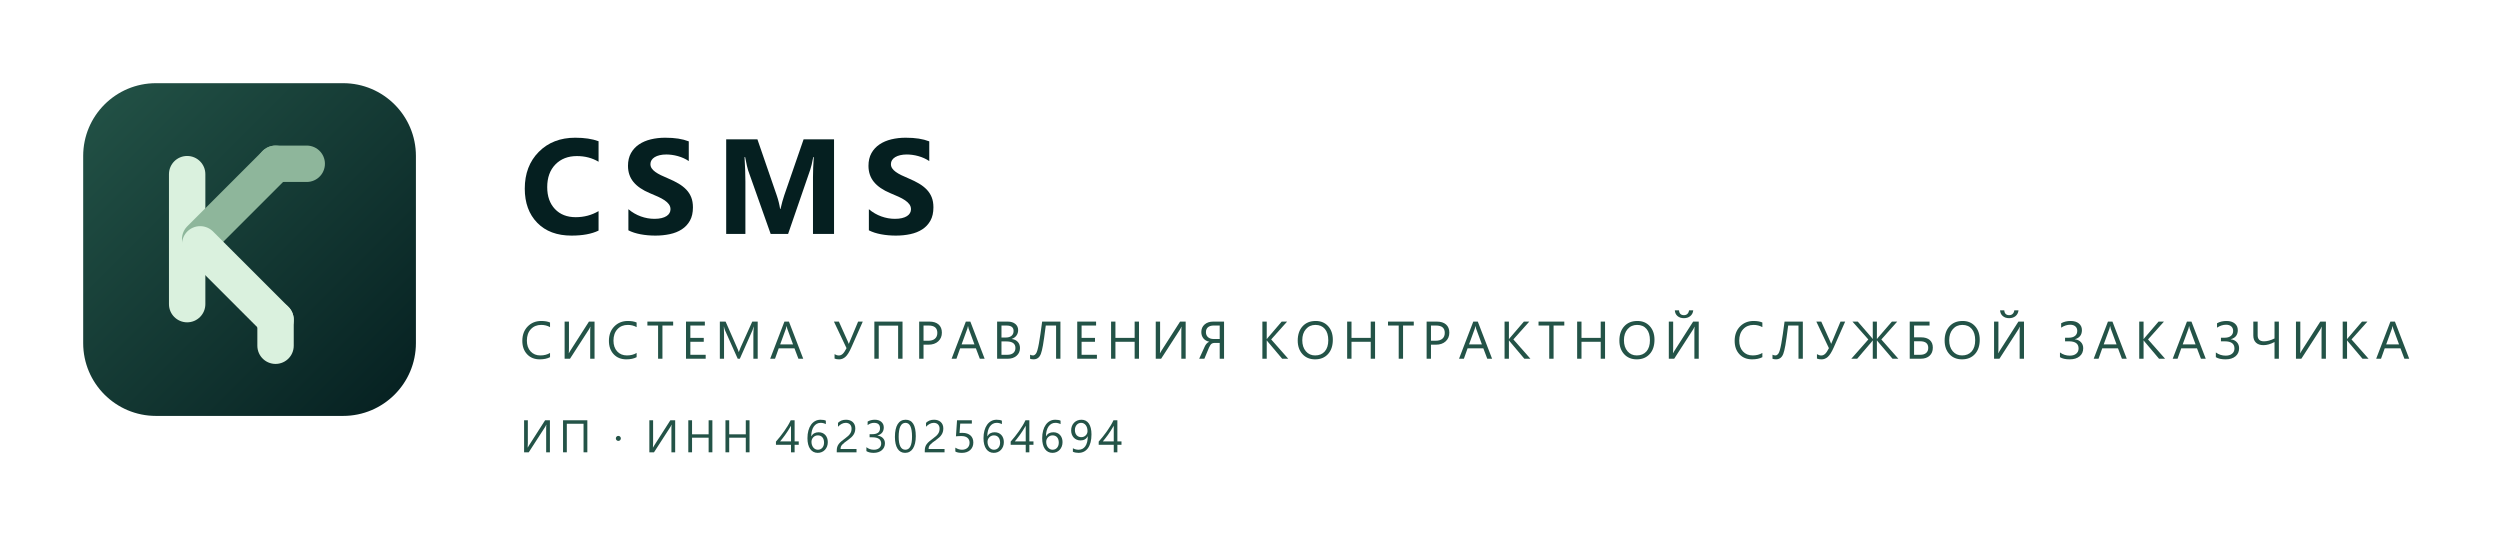
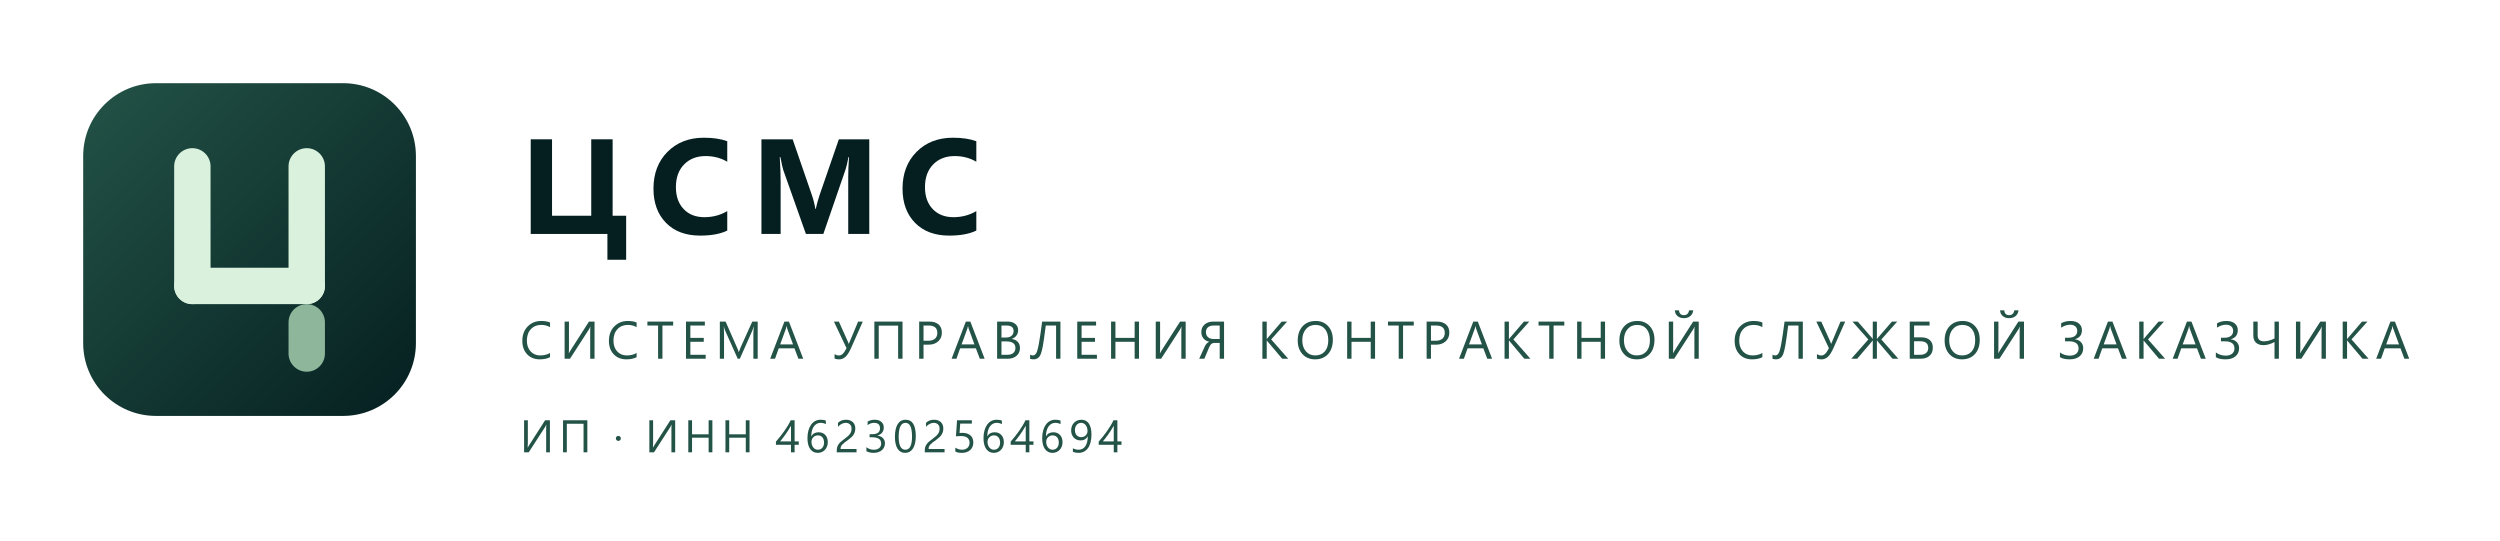
- <svg xmlns="http://www.w3.org/2000/svg" viewBox="0 0 480.87 104" width="480.87" height="104" role="img" aria-label="CSMS — контрактная служба заказчика">
+ <svg xmlns="http://www.w3.org/2000/svg" viewBox="0 0 480.87 104" width="480.87" height="104" role="img" aria-label="ЦСМС — контрактная служба заказчика">
  <g transform="translate(16 16)">
    <defs>
      <linearGradient id="tile-primary" x1="0" y1="0" x2="1" y2="1">
        <stop offset="0" stop-color="#235347" />
        <stop offset="1" stop-color="#051f20" />
      </linearGradient>
    </defs>
    <rect width="64" height="64" rx="14" fill="url(#tile-primary)" />
-     <rect x="16.5" y="14" width="7" height="32" rx="3.5" fill="#daf1de" />
-     <path d="M22.5 30 L37 15.5" stroke="#8eb69b" stroke-width="7" stroke-linecap="round" />
-     <path d="M37 15.5 H43" stroke="#8eb69b" stroke-width="7" stroke-linecap="round" />
-     <path d="M22.5 31 L37 45.5" stroke="#daf1de" stroke-width="7" stroke-linecap="round" />
-     <path d="M37 45.5 V50.5" stroke="#daf1de" stroke-width="7" stroke-linecap="round" />
+     <rect x="17.5" y="12.5" width="7" height="30" rx="3.5" fill="#daf1de" />
+     <rect x="39.5" y="12.5" width="7" height="30" rx="3.5" fill="#daf1de" />
+     <rect x="17.5" y="35.5" width="29" height="7" rx="3.5" fill="#daf1de" />
+     <rect x="39.5" y="42.5" width="7" height="13" rx="3.5" fill="#8eb69b" />
  </g>
  <g transform="translate(100 45) scale(0.01269531 -0.01269531)" fill="#051f20">
-     <path d="M1192 51Q1035 -25 782 -25Q452 -25 263 169Q74 363 74 686Q74 1030 286.5 1244Q499 1458 838 1458Q1048 1458 1192 1405L1192 1094Q1048 1180 864 1180Q662 1180 538 1053Q414 926 414 709Q414 501 531 377.5Q648 254 846 254Q1035 254 1192 346Z" transform="translate(0 0)" />
-     <path d="M98 55L98 375Q185 302 287 265.5Q389 229 493 229Q554 229 599.5 240Q645 251 675.5 270.5Q706 290 721 316.5Q736 343 736 374Q736 416 712 449Q688 482 646.5 510Q605 538 548 564Q491 590 425 617Q257 687 174.5 788Q92 889 92 1032Q92 1144 137 1224.5Q182 1305 259.5 1357Q337 1409 439 1433.5Q541 1458 655 1458Q767 1458 853.5 1444.5Q940 1431 1013 1403L1013 1104Q977 1129 934.5 1148Q892 1167 847 1179.5Q802 1192 757.5 1198Q713 1204 673 1204Q618 1204 573 1193.5Q528 1183 497 1164Q466 1145 449 1118.5Q432 1092 432 1059Q432 1023 451 994.5Q470 966 505 940.5Q540 915 590 890.5Q640 866 703 840Q789 804 857.5 763.5Q926 723 975 672Q1024 621 1050 555.5Q1076 490 1076 403Q1076 283 1030.5 201.5Q985 120 907 69.5Q829 19 725.5 -3Q622 -25 507 -25Q389 -25 282.5 -5Q176 15 98 55Z" transform="translate(1545.82 0)" />
-     <path d="M1798 0L1479 0L1479 858Q1479 997 1491 1165L1483 1165Q1458 1033 1438 975L1102 0L838 0L496 965Q482 1004 451 1165L442 1165Q455 953 455 793L455 0L164 0L164 1434L637 1434L930 584Q965 482 981 379L987 379Q1014 498 1044 586L1337 1434L1798 1434Z" transform="translate(2961.63 0)" />
-     <path d="M98 55L98 375Q185 302 287 265.5Q389 229 493 229Q554 229 599.5 240Q645 251 675.5 270.5Q706 290 721 316.5Q736 343 736 374Q736 416 712 449Q688 482 646.5 510Q605 538 548 564Q491 590 425 617Q257 687 174.5 788Q92 889 92 1032Q92 1144 137 1224.5Q182 1305 259.5 1357Q337 1409 439 1433.5Q541 1458 655 1458Q767 1458 853.5 1444.5Q940 1431 1013 1403L1013 1104Q977 1129 934.5 1148Q892 1167 847 1179.5Q802 1192 757.5 1198Q713 1204 673 1204Q618 1204 573 1193.5Q528 1183 497 1164Q466 1145 449 1118.5Q432 1092 432 1059Q432 1023 451 994.5Q470 966 505 940.5Q540 915 590 890.5Q640 866 703 840Q789 804 857.5 763.5Q926 723 975 672Q1024 621 1050 555.5Q1076 490 1076 403Q1076 283 1030.5 201.5Q985 120 907 69.5Q829 19 725.5 -3Q622 -25 507 -25Q389 -25 282.5 -5Q176 15 98 55Z" transform="translate(5189.45 0)" />
+     <path d="M1610 -391L1326 -391L1326 0L164 0L164 1434L487 1434L487 276L1081 276L1081 1434L1405 1434L1405 276L1610 276Z" transform="translate(0 0)" />
+     <path d="M1192 51Q1035 -25 782 -25Q452 -25 263 169Q74 363 74 686Q74 1030 286.5 1244Q499 1458 838 1458Q1048 1458 1192 1405L1192 1094Q1048 1180 864 1180Q662 1180 538 1053Q414 926 414 709Q414 501 531 377.5Q648 254 846 254Q1035 254 1192 346Z" transform="translate(1949.82 0)" />
+     <path d="M1798 0L1479 0L1479 858Q1479 997 1491 1165L1483 1165Q1458 1033 1438 975L1102 0L838 0L496 965Q482 1004 451 1165L442 1165Q455 953 455 793L455 0L164 0L164 1434L637 1434L930 584Q965 482 981 379L987 379Q1014 498 1044 586L1337 1434L1798 1434Z" transform="translate(3495.63 0)" />
+     <path d="M1192 51Q1035 -25 782 -25Q452 -25 263 169Q74 363 74 686Q74 1030 286.5 1244Q499 1458 838 1458Q1048 1458 1192 1405L1192 1094Q1048 1180 864 1180Q662 1180 538 1053Q414 926 414 709Q414 501 531 377.5Q648 254 846 254Q1035 254 1192 346Z" transform="translate(5723.45 0)" />
  </g>
  <g transform="translate(100 69) scale(0.004980469 -0.004980469)" fill="#235347">
    <path d="M1164 60Q1005 -24 768 -24Q462 -24 278 173Q94 370 94 690Q94 1034 301 1246Q508 1458 826 1458Q1030 1458 1164 1399L1164 1220Q1010 1306 824 1306Q577 1306 423.5 1141Q270 976 270 700Q270 438 413.5 282.5Q557 127 790 127Q1006 127 1164 223Z" transform="translate(0 0)" />
    <path d="M1344 0L1176 0L1176 1036Q1176 1176 1186 1233L1180 1233Q1161 1184 1134 1143L396 0L188 0L188 1434L356 1434L356 424Q356 262 348 213L352 213Q374 257 408 309L1128 1434L1344 1434Z" transform="translate(1539.06 0)" />
    <path d="M1164 60Q1005 -24 768 -24Q462 -24 278 173Q94 370 94 690Q94 1034 301 1246Q508 1458 826 1458Q1030 1458 1164 1399L1164 1220Q1010 1306 824 1306Q577 1306 423.5 1141Q270 976 270 700Q270 438 413.5 282.5Q557 127 790 127Q1006 127 1164 223Z" transform="translate(3344.12 0)" />
    <path d="M1036 1282L622 1282L622 0L454 0L454 1282L41 1282L41 1434L1036 1434Z" transform="translate(4883.18 0)" />
    <path d="M948 0L188 0L188 1434L916 1434L916 1282L356 1282L356 805L874 805L874 654L356 654L356 152L948 152Z" transform="translate(6227.24 0)" />
    <path d="M1650 0L1483 0L1483 962Q1483 1076 1497 1241L1493 1241Q1469 1144 1450 1102L960 0L878 0L389 1094Q368 1142 346 1241L342 1241Q350 1155 350 960L350 0L188 0L188 1434L410 1434L850 434Q901 319 916 262L922 262Q965 380 991 438L1440 1434L1650 1434Z" transform="translate(7534.29 0)" />
    <path d="M1298 0L1112 0L960 402L352 402L209 0L22 0L572 1434L746 1434ZM905 553L680 1164Q669 1194 658 1260L654 1260Q644 1199 631 1164L408 553Z" transform="translate(9644.35 0)" />
    <path d="M1174 1434L731 433Q613 167 503 71Q393 -25 263 -25Q156 -25 84 6L84 176Q170 125 250 125Q331 125 399 187.5Q467 250 546 408L60 1434L251 1434L595 668Q604 649 632 575L634 575Q637 584 675 672L994 1434Z" transform="translate(12068.47 0)" />
    <path d="M1276 0L1106 0L1106 1278L357 1278L357 0L188 0L188 1434L1276 1434Z" transform="translate(13501.53 0)" />
    <path d="M356 542L356 0L188 0L188 1434L582 1434Q812 1434 938.5 1322Q1065 1210 1065 1006Q1065 802 924.5 672Q784 542 545 542ZM356 1282L356 694L532 694Q706 694 797.5 773.5Q889 853 889 998Q889 1282 553 1282Z" transform="translate(15232.59 0)" />
    <path d="M1298 0L1112 0L960 402L352 402L209 0L22 0L572 1434L746 1434ZM905 553L680 1164Q669 1194 658 1260L654 1260Q644 1199 631 1164L408 553Z" transform="translate(16650.65 0)" />
    <path d="M188 0L188 1434L596 1434Q782 1434 891 1343Q1000 1252 1000 1106Q1000 984 934 894Q868 804 752 766L752 762Q897 745 984 652.5Q1071 560 1071 412Q1071 228 939 114Q807 0 606 0ZM356 1282L356 819L528 819Q666 819 745 885.5Q824 952 824 1073Q824 1282 549 1282ZM356 668L356 152L584 152Q732 152 813.5 222Q895 292 895 414Q895 668 549 668Z" transform="translate(18242.71 0)" />
    <path d="M1188 0L1020 0L1020 1282L622 1282Q553 740 513 516Q473 292 432 186Q391 80 321 28.5Q251 -23 153 -23Q74 -23 16 -2L16 156Q67 127 129 127Q191 127 245.5 201Q300 275 356.5 586Q413 897 482 1434L1188 1434Z" transform="translate(19687.76 0)" />
    <path d="M948 0L188 0L188 1434L916 1434L916 1282L356 1282L356 805L874 805L874 654L356 654L356 152L948 152Z" transform="translate(21336.82 0)" />
    <path d="M1266 0L1098 0L1098 654L356 654L356 0L188 0L188 1434L356 1434L356 805L1098 805L1098 1434L1266 1434Z" transform="translate(22643.88 0)" />
    <path d="M1344 0L1176 0L1176 1036Q1176 1176 1186 1233L1180 1233Q1161 1184 1134 1143L396 0L188 0L188 1434L356 1434L356 424Q356 262 348 213L352 213Q374 257 408 309L1128 1434L1344 1434Z" transform="translate(24368.94 0)" />
    <path d="M1021 0L853 0L853 610L644 610Q584 610 538.5 577.5Q493 545 441 432L261 0L61 0L279 479Q300 526 343.5 578.5Q387 631 445 653L445 657Q302 688 222.5 788Q143 888 143 1030Q143 1213 270.5 1323.5Q398 1434 605 1434L1021 1434ZM853 762L853 1282L620 1282Q478 1282 399.5 1215Q321 1148 321 1026Q321 904 401 833Q481 762 616 762Z" transform="translate(26174 0)" />
    <path d="M1186 0L952 0L398 656Q367 693 360 706L356 706L356 0L188 0L188 1434L356 1434L356 760L360 760Q374 782 398 809L934 1434L1143 1434L528 746Z" transform="translate(28487.12 0)" />
    <path d="M766 -24Q461 -24 277.5 177Q94 378 94 700Q94 1046 281 1252Q468 1458 790 1458Q1087 1458 1268.5 1258Q1450 1058 1450 735Q1450 384 1264 180Q1078 -24 766 -24ZM778 1306Q552 1306 411 1143Q270 980 270 715Q270 450 407.5 288.5Q545 127 766 127Q1002 127 1138 281Q1274 435 1274 712Q1274 996 1142 1151Q1010 1306 778 1306Z" transform="translate(29946.18 0)" />
    <path d="M1266 0L1098 0L1098 654L356 654L356 0L188 0L188 1434L356 1434L356 805L1098 805L1098 1434L1266 1434Z" transform="translate(31761.24 0)" />
    <path d="M1036 1282L622 1282L622 0L454 0L454 1282L41 1282L41 1434L1036 1434Z" transform="translate(33486.29 0)" />
    <path d="M356 542L356 0L188 0L188 1434L582 1434Q812 1434 938.5 1322Q1065 1210 1065 1006Q1065 802 924.5 672Q784 542 545 542ZM356 1282L356 694L532 694Q706 694 797.5 773.5Q889 853 889 998Q889 1282 553 1282Z" transform="translate(34830.35 0)" />
    <path d="M1298 0L1112 0L960 402L352 402L209 0L22 0L572 1434L746 1434ZM905 553L680 1164Q669 1194 658 1260L654 1260Q644 1199 631 1164L408 553Z" transform="translate(36248.41 0)" />
    <path d="M1186 0L952 0L398 656Q367 693 360 706L356 706L356 0L188 0L188 1434L356 1434L356 760L360 760Q374 782 398 809L934 1434L1143 1434L528 746Z" transform="translate(37840.47 0)" />
    <path d="M1036 1282L622 1282L622 0L454 0L454 1282L41 1282L41 1434L1036 1434Z" transform="translate(39299.53 0)" />
    <path d="M1266 0L1098 0L1098 654L356 654L356 0L188 0L188 1434L356 1434L356 805L1098 805L1098 1434L1266 1434Z" transform="translate(40643.59 0)" />
    <path d="M766 -24Q461 -24 277.5 177Q94 378 94 700Q94 1046 281 1252Q468 1458 790 1458Q1087 1458 1268.5 1258Q1450 1058 1450 735Q1450 384 1264 180Q1078 -24 766 -24ZM778 1306Q552 1306 411 1143Q270 980 270 715Q270 450 407.5 288.5Q545 127 766 127Q1002 127 1138 281Q1274 435 1274 712Q1274 996 1142 1151Q1010 1306 778 1306Z" transform="translate(42368.65 0)" />
    <path d="M1344 0L1176 0L1176 1036Q1176 1176 1186 1233L1180 1233Q1161 1184 1134 1143L396 0L188 0L188 1434L356 1434L356 424Q356 262 348 213L352 213Q374 257 408 309L1128 1434L1344 1434ZM1132 1870Q1117 1729 1018.5 1647.5Q920 1566 772 1566Q620 1566 524.5 1647.5Q429 1729 420 1870L582 1870Q596 1682 774 1682Q854 1682 906 1731.5Q958 1781 970 1870Z" transform="translate(44183.71 0)" />
    <path d="M1164 60Q1005 -24 768 -24Q462 -24 278 173Q94 370 94 690Q94 1034 301 1246Q508 1458 826 1458Q1030 1458 1164 1399L1164 1220Q1010 1306 824 1306Q577 1306 423.5 1141Q270 976 270 700Q270 438 413.5 282.5Q557 127 790 127Q1006 127 1164 223Z" transform="translate(46820.82 0)" />
    <path d="M1188 0L1020 0L1020 1282L622 1282Q553 740 513 516Q473 292 432 186Q391 80 321 28.5Q251 -23 153 -23Q74 -23 16 -2L16 156Q67 127 129 127Q191 127 245.5 201Q300 275 356.5 586Q413 897 482 1434L1188 1434Z" transform="translate(48359.88 0)" />
    <path d="M1174 1434L731 433Q613 167 503 71Q393 -25 263 -25Q156 -25 84 6L84 176Q170 125 250 125Q331 125 399 187.5Q467 250 546 408L60 1434L251 1434L595 668Q604 649 632 575L634 575Q637 584 675 672L994 1434Z" transform="translate(50008.94 0)" />
    <path d="M1794 0L1569 0L1008 656Q984 684 971 706L966 706L966 0L807 0L807 706L803 706Q788 681 766 656L205 0L-22 0L635 744L22 1434L228 1434L766 813Q788 788 803 764L807 764L807 1434L966 1434L966 764L971 764Q984 786 1008 813L1546 1434L1751 1434L1138 744Z" transform="translate(51442 0)" />
    <path d="M188 0L188 1434L954 1434L954 1282L356 1282L356 826L628 826Q842 826 961 722.5Q1080 619 1080 428Q1080 230 955 115Q830 0 614 0ZM356 674L356 152L592 152Q741 152 822 222Q903 292 903 418Q903 674 592 674Z" transform="translate(53488.06 0)" />
    <path d="M766 -24Q461 -24 277.5 177Q94 378 94 700Q94 1046 281 1252Q468 1458 790 1458Q1087 1458 1268.5 1258Q1450 1058 1450 735Q1450 384 1264 180Q1078 -24 766 -24ZM778 1306Q552 1306 411 1143Q270 980 270 715Q270 450 407.5 288.5Q545 127 766 127Q1002 127 1138 281Q1274 435 1274 712Q1274 996 1142 1151Q1010 1306 778 1306Z" transform="translate(54930.12 0)" />
    <path d="M1344 0L1176 0L1176 1036Q1176 1176 1186 1233L1180 1233Q1161 1184 1134 1143L396 0L188 0L188 1434L356 1434L356 424Q356 262 348 213L352 213Q374 257 408 309L1128 1434L1344 1434ZM1132 1870Q1117 1729 1018.5 1647.5Q920 1566 772 1566Q620 1566 524.5 1647.5Q429 1729 420 1870L582 1870Q596 1682 774 1682Q854 1682 906 1731.5Q958 1781 970 1870Z" transform="translate(56745.18 0)" />
    <path d="M96 60L96 242Q264 119 477 119Q632 119 723.5 194Q815 269 815 396Q815 672 442 672L293 672L293 811L430 811Q589 811 676.5 880Q764 949 764 1075Q764 1183 691.5 1248Q619 1313 492 1313Q312 1313 142 1200L142 1370Q300 1458 506 1458Q710 1458 827 1361Q944 1264 944 1106Q944 827 672 754L672 750Q820 733 907 639Q994 545 994 406Q994 209 854 92.5Q714 -24 471 -24Q228 -24 96 60Z" transform="translate(59382.29 0)" />
    <path d="M1298 0L1112 0L960 402L352 402L209 0L22 0L572 1434L746 1434ZM905 553L680 1164Q669 1194 658 1260L654 1260Q644 1199 631 1164L408 553Z" transform="translate(60759.35 0)" />
    <path d="M1186 0L952 0L398 656Q367 693 360 706L356 706L356 0L188 0L188 1434L356 1434L356 760L360 760Q374 782 398 809L934 1434L1143 1434L528 746Z" transform="translate(62351.41 0)" />
    <path d="M1298 0L1112 0L960 402L352 402L209 0L22 0L572 1434L746 1434ZM905 553L680 1164Q669 1194 658 1260L654 1260Q644 1199 631 1164L408 553Z" transform="translate(63810.47 0)" />
    <path d="M96 60L96 242Q264 119 477 119Q632 119 723.5 194Q815 269 815 396Q815 672 442 672L293 672L293 811L430 811Q589 811 676.5 880Q764 949 764 1075Q764 1183 691.5 1248Q619 1313 492 1313Q312 1313 142 1200L142 1370Q300 1458 506 1458Q710 1458 827 1361Q944 1264 944 1106Q944 827 672 754L672 750Q820 733 907 639Q994 545 994 406Q994 209 854 92.5Q714 -24 471 -24Q228 -24 96 60Z" transform="translate(65402.53 0)" />
    <path d="M1153 0L985 0L985 645Q756 524 559 524Q371 524 268.5 621.5Q166 719 166 895L166 1434L334 1434L334 903Q334 672 580 672Q758 672 985 782L985 1434L1153 1434Z" transform="translate(66779.59 0)" />
    <path d="M1344 0L1176 0L1176 1036Q1176 1176 1186 1233L1180 1233Q1161 1184 1134 1143L396 0L188 0L188 1434L356 1434L356 424Q356 262 348 213L352 213Q374 257 408 309L1128 1434L1344 1434Z" transform="translate(68404.65 0)" />
    <path d="M1186 0L952 0L398 656Q367 693 360 706L356 706L356 0L188 0L188 1434L356 1434L356 760L360 760Q374 782 398 809L934 1434L1143 1434L528 746Z" transform="translate(70209.71 0)" />
    <path d="M1298 0L1112 0L960 402L352 402L209 0L22 0L572 1434L746 1434ZM905 553L680 1164Q669 1194 658 1260L654 1260Q644 1199 631 1164L408 553Z" transform="translate(71668.76 0)" />
  </g>
  <g transform="translate(100 87) scale(0.004296875 -0.004296875)" fill="#235347">
    <path d="M1344 0L1176 0L1176 1036Q1176 1176 1186 1233L1180 1233Q1161 1184 1134 1143L396 0L188 0L188 1434L356 1434L356 424Q356 262 348 213L352 213Q374 257 408 309L1128 1434L1344 1434Z" transform="translate(0 0)" />
    <path d="M1276 0L1106 0L1106 1278L357 1278L357 0L188 0L188 1434L1276 1434Z" transform="translate(1743.45 0)" />
    <path d="M223 510Q177 510 144.5 543Q112 576 112 622Q112 669 144.5 702Q177 735 223 735Q270 735 303 702Q336 669 336 622Q336 576 303 543Q270 510 223 510Z" transform="translate(4183.36 0)" />
    <path d="M1344 0L1176 0L1176 1036Q1176 1176 1186 1233L1180 1233Q1161 1184 1134 1143L396 0L188 0L188 1434L356 1434L356 424Q356 262 348 213L352 213Q374 257 408 309L1128 1434L1344 1434Z" transform="translate(5607.27 0)" />
    <path d="M1266 0L1098 0L1098 654L356 654L356 0L188 0L188 1434L356 1434L356 805L1098 805L1098 1434L1266 1434Z" transform="translate(7350.73 0)" />
    <path d="M1266 0L1098 0L1098 654L356 654L356 0L188 0L188 1434L356 1434L356 805L1098 805L1098 1434L1266 1434Z" transform="translate(9014.18 0)" />
    <path d="M850 1434L850 487L1034 487L1034 337L850 337L850 0L688 0L688 337L14 337L14 479Q108 585 204 705.5Q300 826 387.5 950Q475 1074 549.5 1197.5Q624 1321 675 1434ZM199 487L688 487L688 1189Q613 1058 546 955Q479 852 418.5 768Q358 684 303 616Q248 548 199 487Z" transform="translate(11448.09 0)" />
    <path d="M1022 455Q1022 350 988 262Q954 174 894 110Q834 46 751 10.5Q668 -25 571 -25Q463 -25 377.5 20Q292 65 232.5 149.5Q173 234 142 356Q111 478 111 631Q111 818 152.5 970.5Q194 1123 270.5 1231.5Q347 1340 455 1399Q563 1458 696 1458Q844 1458 934 1417L934 1262Q823 1319 700 1319Q604 1319 527 1276Q450 1233 395 1154.5Q340 1076 310.5 965Q281 854 281 718L285 718Q384 897 612 897Q706 897 781.5 865Q857 833 910.5 774.5Q964 716 993 635Q1022 554 1022 455ZM854 434Q854 509 835 569Q816 629 780.5 671Q745 713 693 735.5Q641 758 575 758Q514 758 462 735Q410 712 372 672.5Q334 633 312.5 580.5Q291 528 291 469Q291 395 312 330.5Q333 266 371 218Q409 170 461.5 142.5Q514 115 578 115Q640 115 691 138.5Q742 162 778 204Q814 246 834 304.5Q854 363 854 434Z" transform="translate(12761.55 0)" />
    <path d="M772 1058Q772 1124 751.5 1173Q731 1222 695.5 1254.5Q660 1287 612 1303Q564 1319 508 1319Q460 1319 414 1306Q368 1293 324.5 1270Q281 1247 240.5 1215Q200 1183 165 1144L165 1320Q234 1387 319.5 1422.5Q405 1458 528 1458Q616 1458 691 1432.5Q766 1407 821 1358Q876 1309 907.5 1237Q939 1165 939 1072Q939 987 919.5 918Q900 849 860.5 788Q821 727 761 671Q701 615 620 557Q519 485 453.5 434Q388 383 349.5 338.5Q311 294 295.5 249.5Q280 205 280 147L994 147L994 0L109 0L109 71Q109 163 129 233Q149 303 195 366Q241 429 315.5 492Q390 555 498 634Q576 690 628.5 741Q681 792 713 843Q745 894 758.5 946.5Q772 999 772 1058Z" transform="translate(14075 0)" />
    <path d="M953 406Q953 309 916.5 229.5Q880 150 813.5 93.5Q747 37 654 6Q561 -25 449 -25Q244 -25 123 53L123 229Q268 115 455 115Q530 115 590.5 134Q651 153 694.5 189Q738 225 761.5 276Q785 327 785 391Q785 672 385 672L266 672L266 811L379 811Q733 811 733 1075Q733 1319 463 1319Q311 1319 178 1217L178 1376Q315 1458 504 1458Q594 1458 667 1433Q740 1408 792 1363Q844 1318 872.5 1255Q901 1192 901 1116Q901 833 615 752L615 748Q688 740 750 712.5Q812 685 857 641Q902 597 927.5 537.5Q953 478 953 406Z" transform="translate(15388.45 0)" />
    <path d="M1020 723Q1020 543 987.5 404Q955 265 893.5 169.5Q832 74 742.5 24.5Q653 -25 539 -25Q431 -25 346.5 22.5Q262 70 204 161Q146 252 116 384.5Q86 517 86 688Q86 876 117.5 1020Q149 1164 210 1261.5Q271 1359 361.5 1408.5Q452 1458 569 1458Q1020 1458 1020 723ZM852 707Q852 1319 561 1319Q254 1319 254 696Q254 115 555 115Q852 115 852 707Z" transform="translate(16701.91 0)" />
    <path d="M772 1058Q772 1124 751.5 1173Q731 1222 695.5 1254.5Q660 1287 612 1303Q564 1319 508 1319Q460 1319 414 1306Q368 1293 324.5 1270Q281 1247 240.5 1215Q200 1183 165 1144L165 1320Q234 1387 319.5 1422.5Q405 1458 528 1458Q616 1458 691 1432.5Q766 1407 821 1358Q876 1309 907.5 1237Q939 1165 939 1072Q939 987 919.5 918Q900 849 860.5 788Q821 727 761 671Q701 615 620 557Q519 485 453.5 434Q388 383 349.5 338.5Q311 294 295.5 249.5Q280 205 280 147L994 147L994 0L109 0L109 71Q109 163 129 233Q149 303 195 366Q241 429 315.5 492Q390 555 498 634Q576 690 628.5 741Q681 792 713 843Q745 894 758.5 946.5Q772 999 772 1058Z" transform="translate(18015.36 0)" />
    <path d="M969 438Q969 333 933 248Q897 163 830.5 102Q764 41 670 8Q576 -25 461 -25Q261 -25 164 35L164 209Q310 115 463 115Q541 115 603.5 138Q666 161 710 202Q754 243 777.5 301Q801 359 801 428Q801 568 707 647.5Q613 727 434 727Q405 727 373 726Q341 725 309 723.5Q277 722 246.5 720Q216 718 191 715L240 1434L903 1434L903 1286L382 1286L353 865Q385 867 421 868.5Q457 870 485 870Q599 870 689 840Q779 810 841.5 754.5Q904 699 936.5 618.5Q969 538 969 438Z" transform="translate(19328.82 0)" />
    <path d="M1022 455Q1022 350 988 262Q954 174 894 110Q834 46 751 10.5Q668 -25 571 -25Q463 -25 377.5 20Q292 65 232.5 149.5Q173 234 142 356Q111 478 111 631Q111 818 152.5 970.5Q194 1123 270.5 1231.5Q347 1340 455 1399Q563 1458 696 1458Q844 1458 934 1417L934 1262Q823 1319 700 1319Q604 1319 527 1276Q450 1233 395 1154.5Q340 1076 310.5 965Q281 854 281 718L285 718Q384 897 612 897Q706 897 781.5 865Q857 833 910.5 774.5Q964 716 993 635Q1022 554 1022 455ZM854 434Q854 509 835 569Q816 629 780.5 671Q745 713 693 735.5Q641 758 575 758Q514 758 462 735Q410 712 372 672.5Q334 633 312.5 580.5Q291 528 291 469Q291 395 312 330.5Q333 266 371 218Q409 170 461.5 142.5Q514 115 578 115Q640 115 691 138.5Q742 162 778 204Q814 246 834 304.5Q854 363 854 434Z" transform="translate(20642.27 0)" />
    <path d="M850 1434L850 487L1034 487L1034 337L850 337L850 0L688 0L688 337L14 337L14 479Q108 585 204 705.5Q300 826 387.5 950Q475 1074 549.5 1197.5Q624 1321 675 1434ZM199 487L688 487L688 1189Q613 1058 546 955Q479 852 418.5 768Q358 684 303 616Q248 548 199 487Z" transform="translate(21955.73 0)" />
    <path d="M1022 455Q1022 350 988 262Q954 174 894 110Q834 46 751 10.5Q668 -25 571 -25Q463 -25 377.5 20Q292 65 232.5 149.5Q173 234 142 356Q111 478 111 631Q111 818 152.5 970.5Q194 1123 270.5 1231.5Q347 1340 455 1399Q563 1458 696 1458Q844 1458 934 1417L934 1262Q823 1319 700 1319Q604 1319 527 1276Q450 1233 395 1154.5Q340 1076 310.5 965Q281 854 281 718L285 718Q384 897 612 897Q706 897 781.5 865Q857 833 910.5 774.5Q964 716 993 635Q1022 554 1022 455ZM854 434Q854 509 835 569Q816 629 780.5 671Q745 713 693 735.5Q641 758 575 758Q514 758 462 735Q410 712 372 672.5Q334 633 312.5 580.5Q291 528 291 469Q291 395 312 330.5Q333 266 371 218Q409 170 461.5 142.5Q514 115 578 115Q640 115 691 138.5Q742 162 778 204Q814 246 834 304.5Q854 363 854 434Z" transform="translate(23269.18 0)" />
    <path d="M1004 803Q1004 606 965 452.5Q926 299 851 192.5Q776 86 668 30.5Q560 -25 422 -25Q280 -25 172 25L172 182Q291 115 426 115Q523 115 599.5 155Q676 195 729 271.5Q782 348 810 460Q838 572 838 717L834 717Q742 532 514 532Q422 532 345 564.5Q268 597 212 656.5Q156 716 125 798Q94 880 94 979Q94 1085 128.5 1173Q163 1261 224.5 1324.5Q286 1388 370.5 1423Q455 1458 555 1458Q663 1458 746.5 1414.5Q830 1371 887 1287.5Q944 1204 974 1082Q1004 960 1004 803ZM827 950Q827 1033 805.5 1101Q784 1169 746 1217.5Q708 1266 655.5 1292.5Q603 1319 541 1319Q482 1319 431 1295.5Q380 1272 342.5 1229.5Q305 1187 283.5 1128.5Q262 1070 262 1001Q262 925 282.5 865Q303 805 341 763.5Q379 722 432.5 700Q486 678 551 678Q608 678 658.5 699.5Q709 721 746.5 757.5Q784 794 805.5 843.5Q827 893 827 950Z" transform="translate(24582.64 0)" />
    <path d="M850 1434L850 487L1034 487L1034 337L850 337L850 0L688 0L688 337L14 337L14 479Q108 585 204 705.5Q300 826 387.5 950Q475 1074 549.5 1197.5Q624 1321 675 1434ZM199 487L688 487L688 1189Q613 1058 546 955Q479 852 418.5 768Q358 684 303 616Q248 548 199 487Z" transform="translate(25896.09 0)" />
  </g>
</svg>
